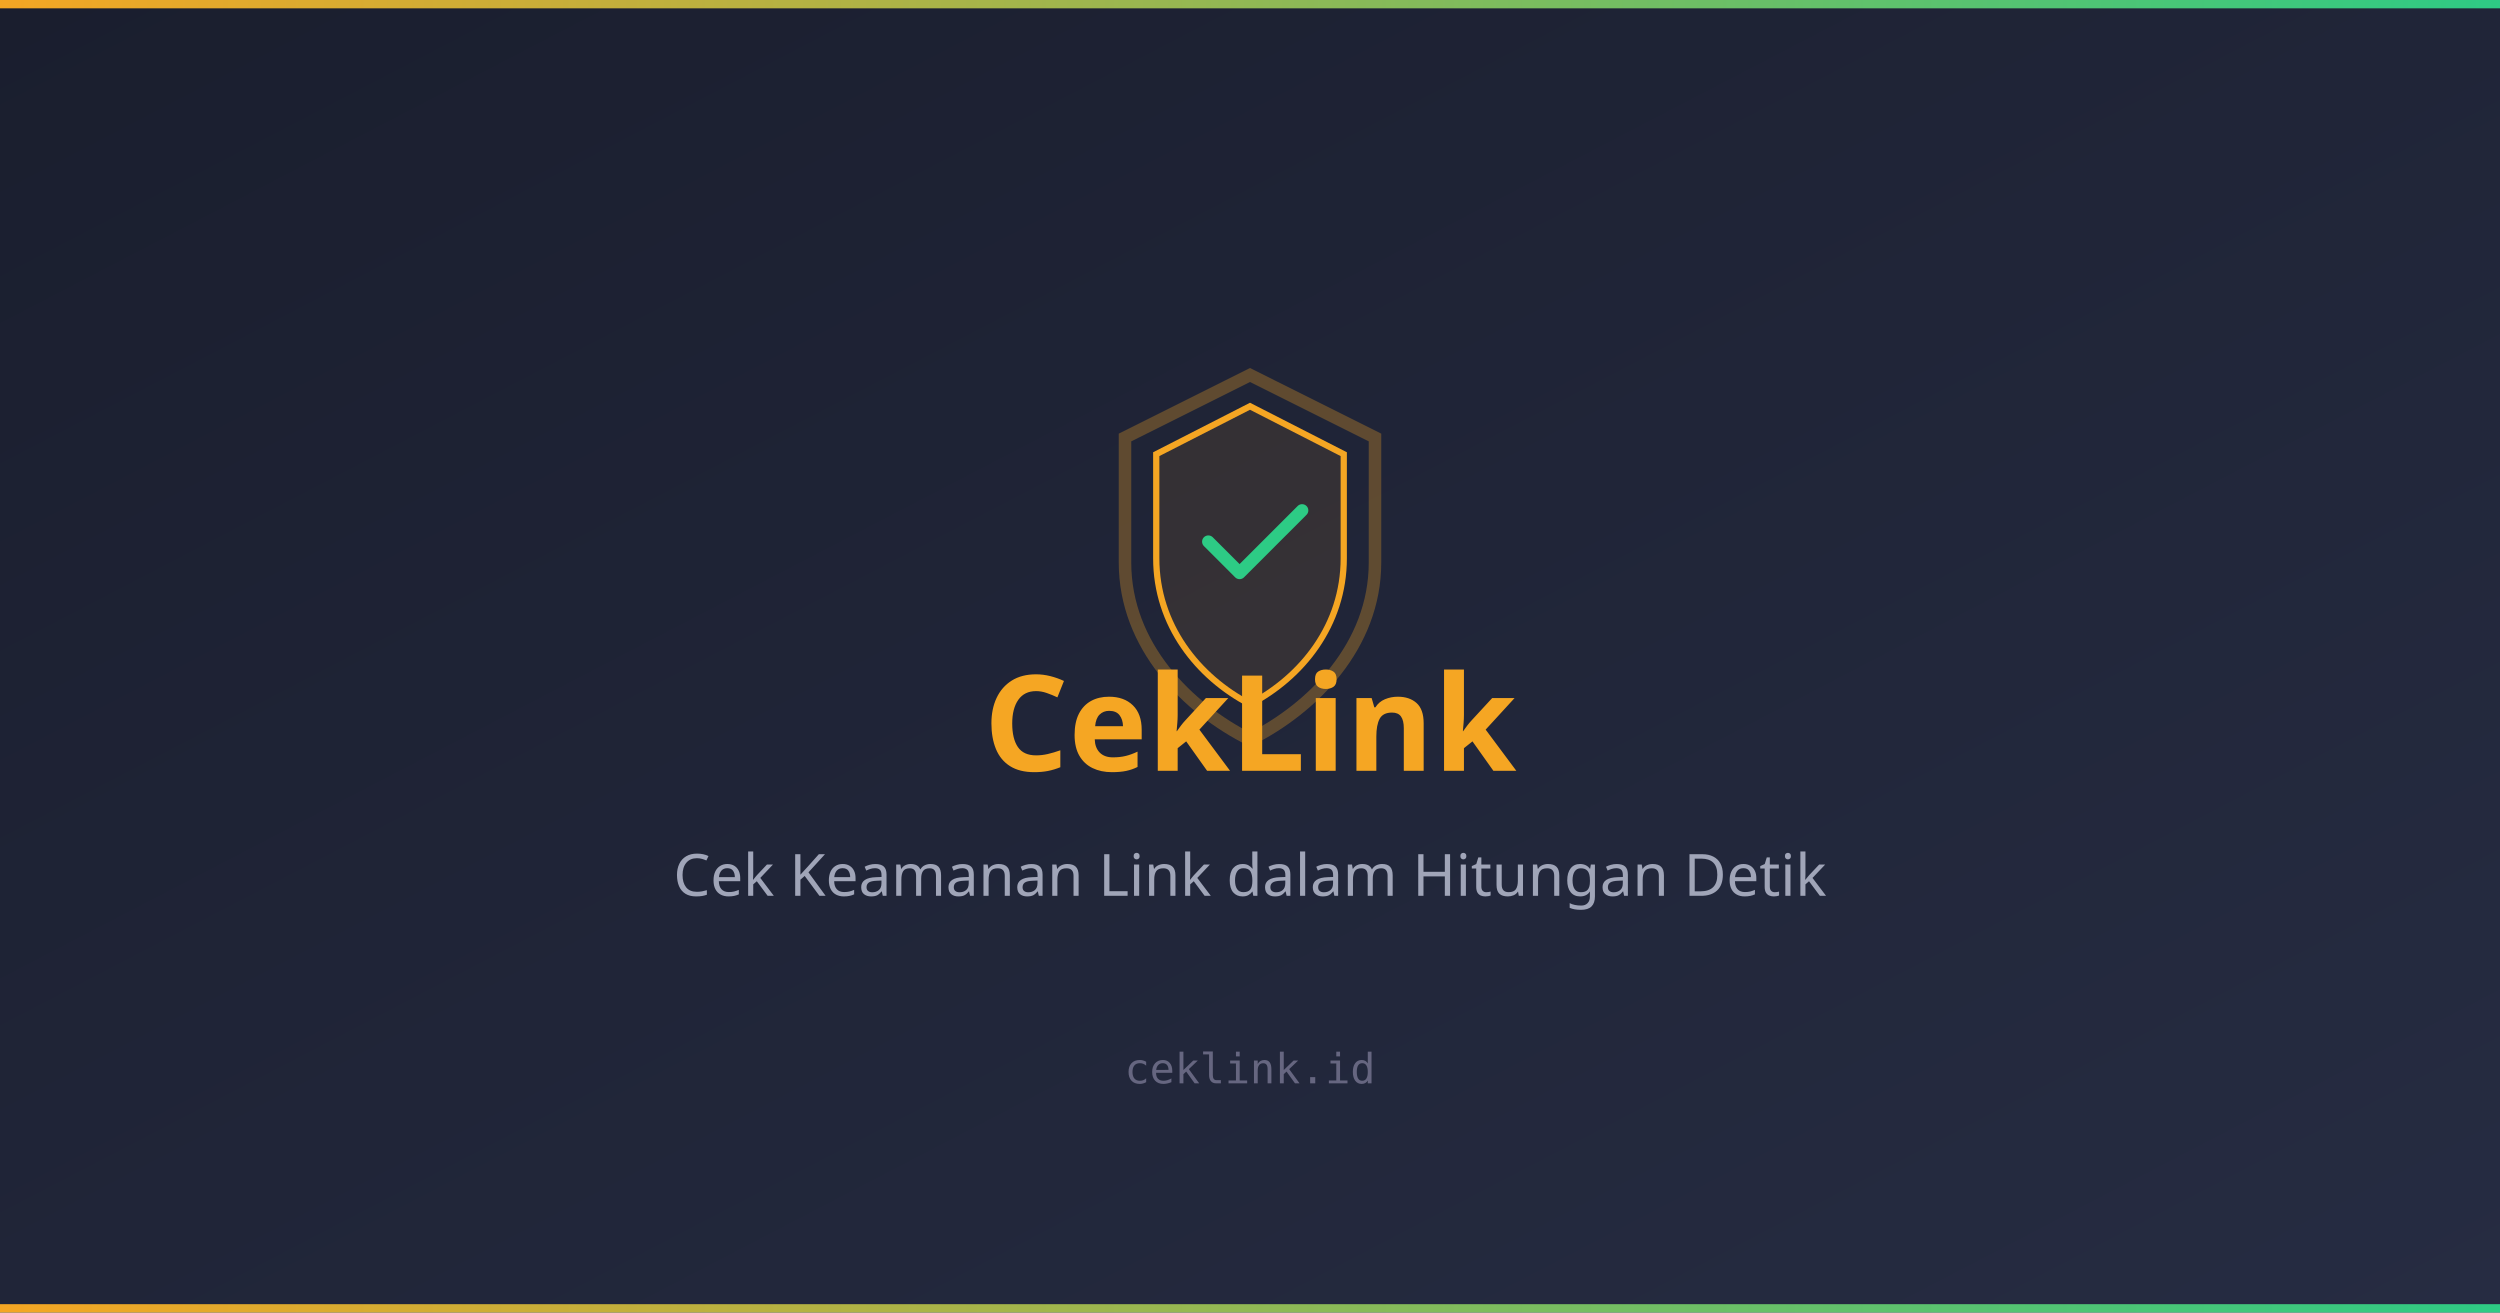
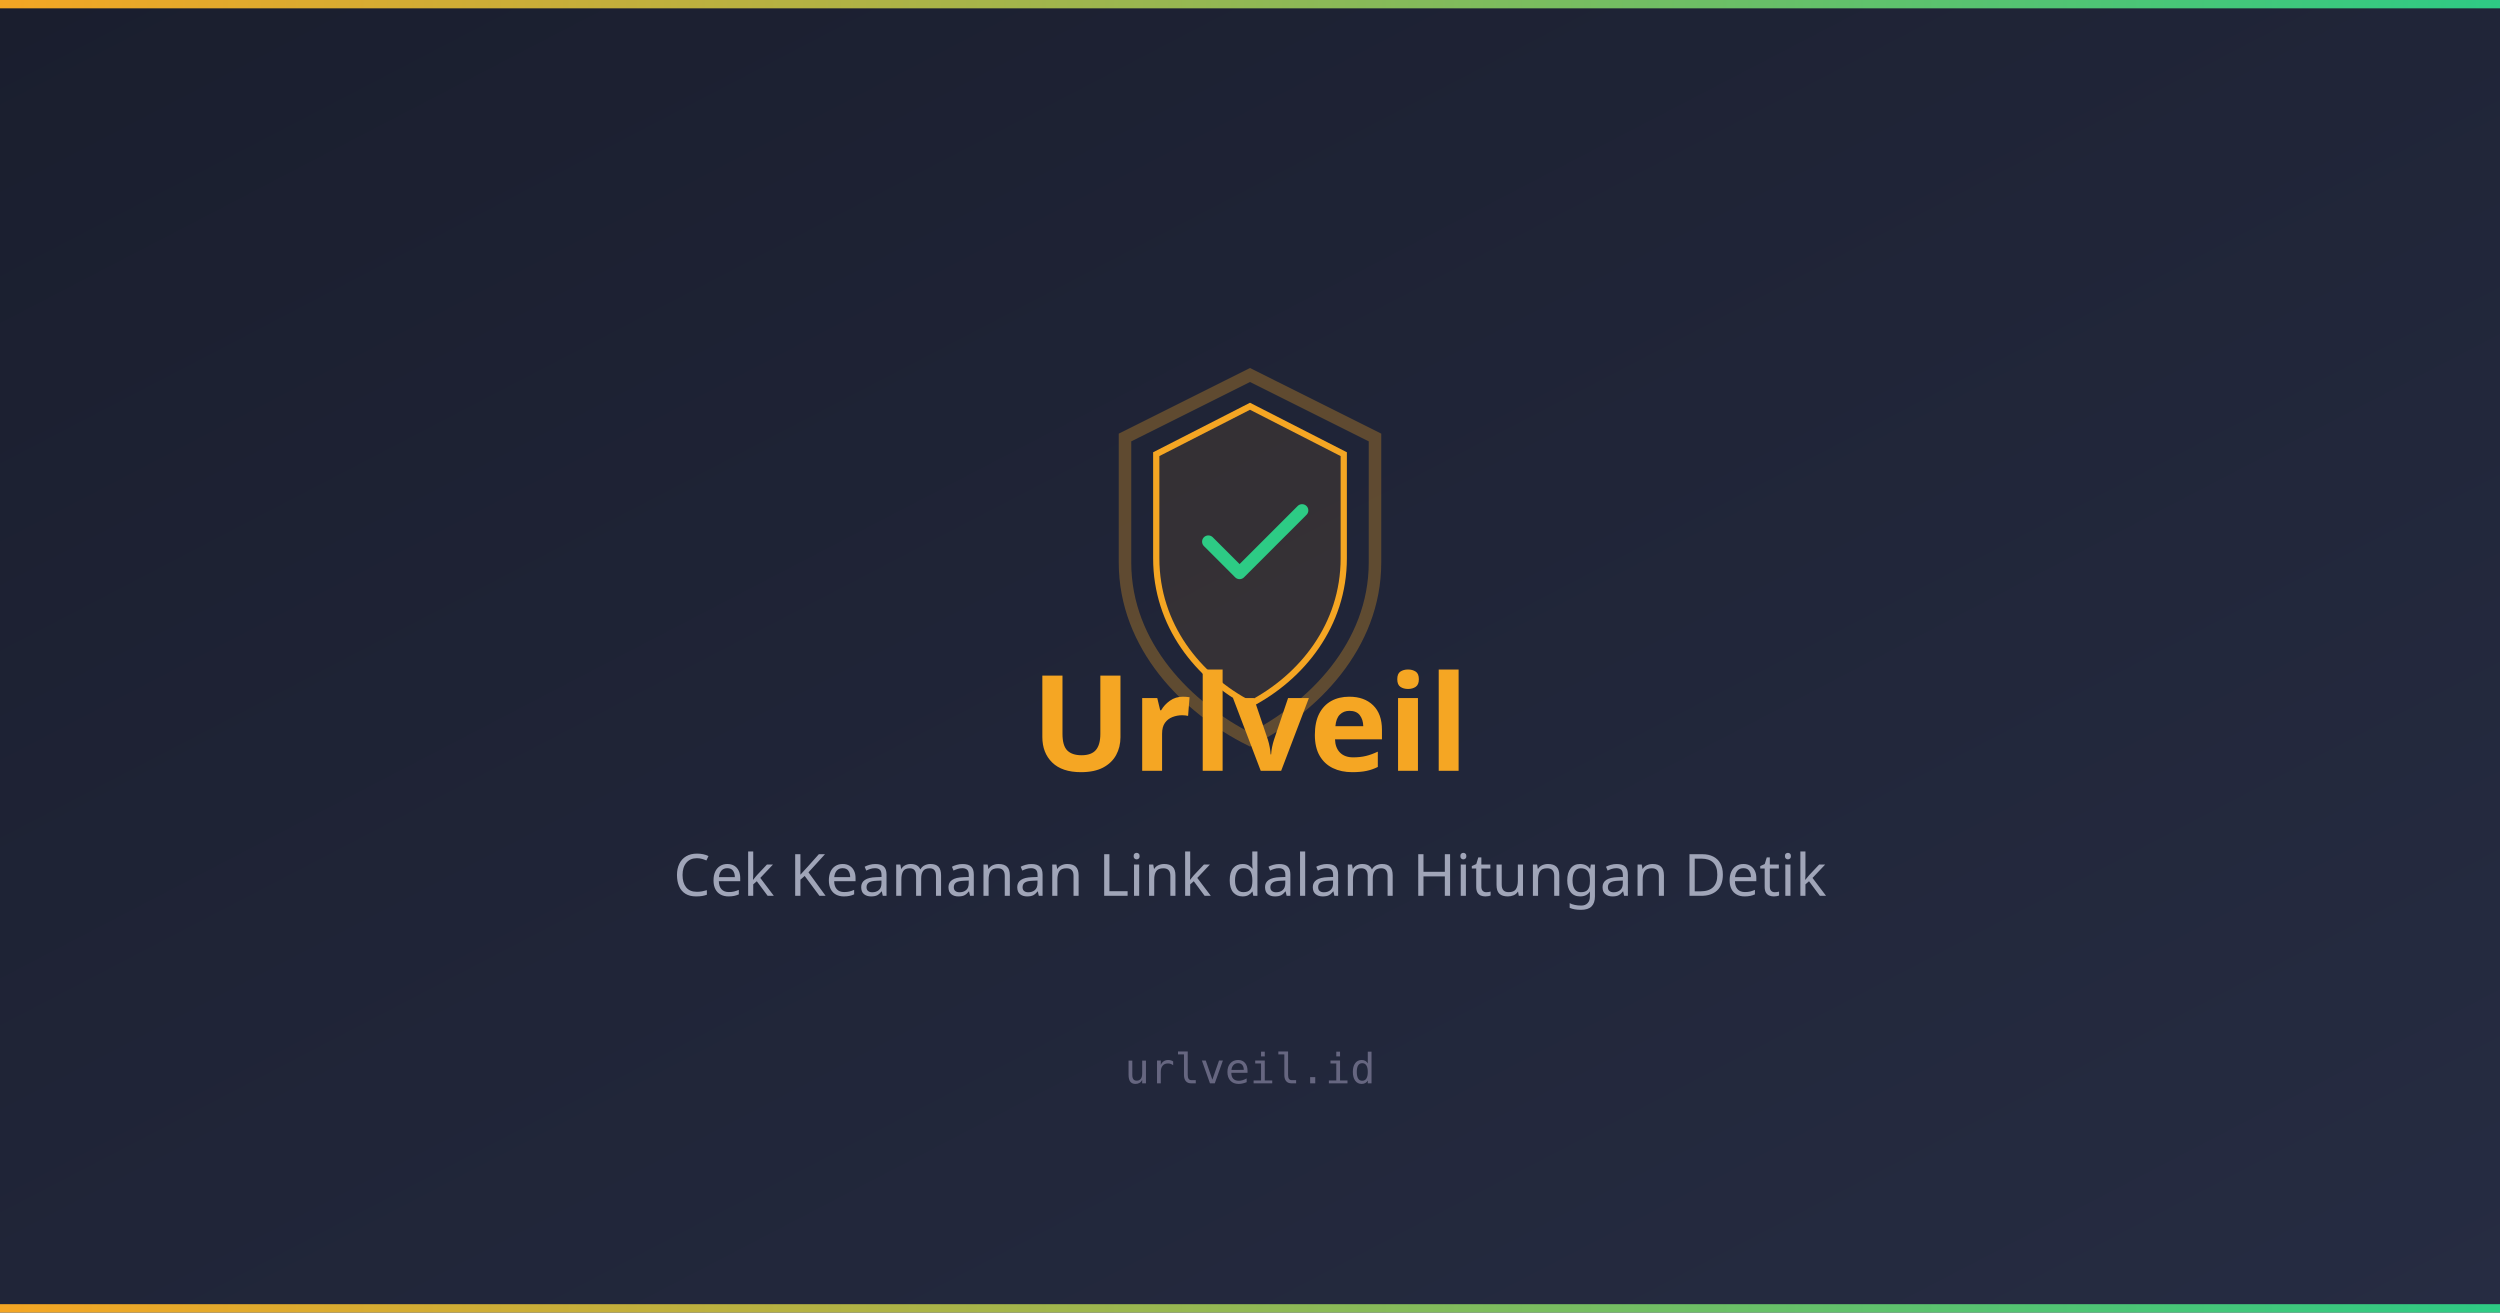
<svg xmlns="http://www.w3.org/2000/svg" width="1200" height="630" viewBox="0 0 1200 630">
  <defs>
    <linearGradient id="bg" x1="0%" y1="0%" x2="100%" y2="100%">
      <stop offset="0%" style="stop-color:#1a1e2e" />
      <stop offset="100%" style="stop-color:#262c42" />
    </linearGradient>
    <linearGradient id="accent" x1="0%" y1="0%" x2="100%" y2="0%">
      <stop offset="0%" style="stop-color:#F5A623" />
      <stop offset="100%" style="stop-color:#2DCB85" />
    </linearGradient>
  </defs>
  <rect width="1200" height="630" fill="url(#bg)" />
  <rect x="0" y="0" width="1200" height="4" fill="url(#accent)" />
  <g transform="translate(520, 160)">
    <path d="M80 20 L140 50 L140 110 C140 150 110 180 80 195 C50 180 20 150 20 110 L20 50 Z" fill="none" stroke="#F5A623" stroke-width="6" opacity="0.3" />
    <path d="M80 35 L125 58 L125 108 C125 140 105 165 80 178 C55 165 35 140 35 108 L35 58 Z" fill="#F5A623" fill-opacity="0.1" stroke="#F5A623" stroke-width="3" />
    <path d="M60 100 L75 115 L105 85" fill="none" stroke="#2DCB85" stroke-width="6" stroke-linecap="round" stroke-linejoin="round" />
  </g>
-   <text x="600" y="370" text-anchor="middle" font-family="system-ui, sans-serif" font-weight="800" font-size="64" fill="#F5A623">CekLink</text>
+   <text x="600" y="370" text-anchor="middle" font-family="system-ui, sans-serif" font-weight="800" font-size="64" fill="#F5A623">Urlveil</text>
  <text x="600" y="430" text-anchor="middle" font-family="system-ui, sans-serif" font-weight="400" font-size="28" fill="#a0a5b8">Cek Keamanan Link dalam Hitungan Detik</text>
-   <text x="600" y="520" text-anchor="middle" font-family="monospace" font-size="20" fill="#666680">ceklink.id</text>
+   <text x="600" y="520" text-anchor="middle" font-family="monospace" font-size="20" fill="#666680">urlveil.id</text>
  <rect x="0" y="626" width="1200" height="4" fill="url(#accent)" />
</svg>
